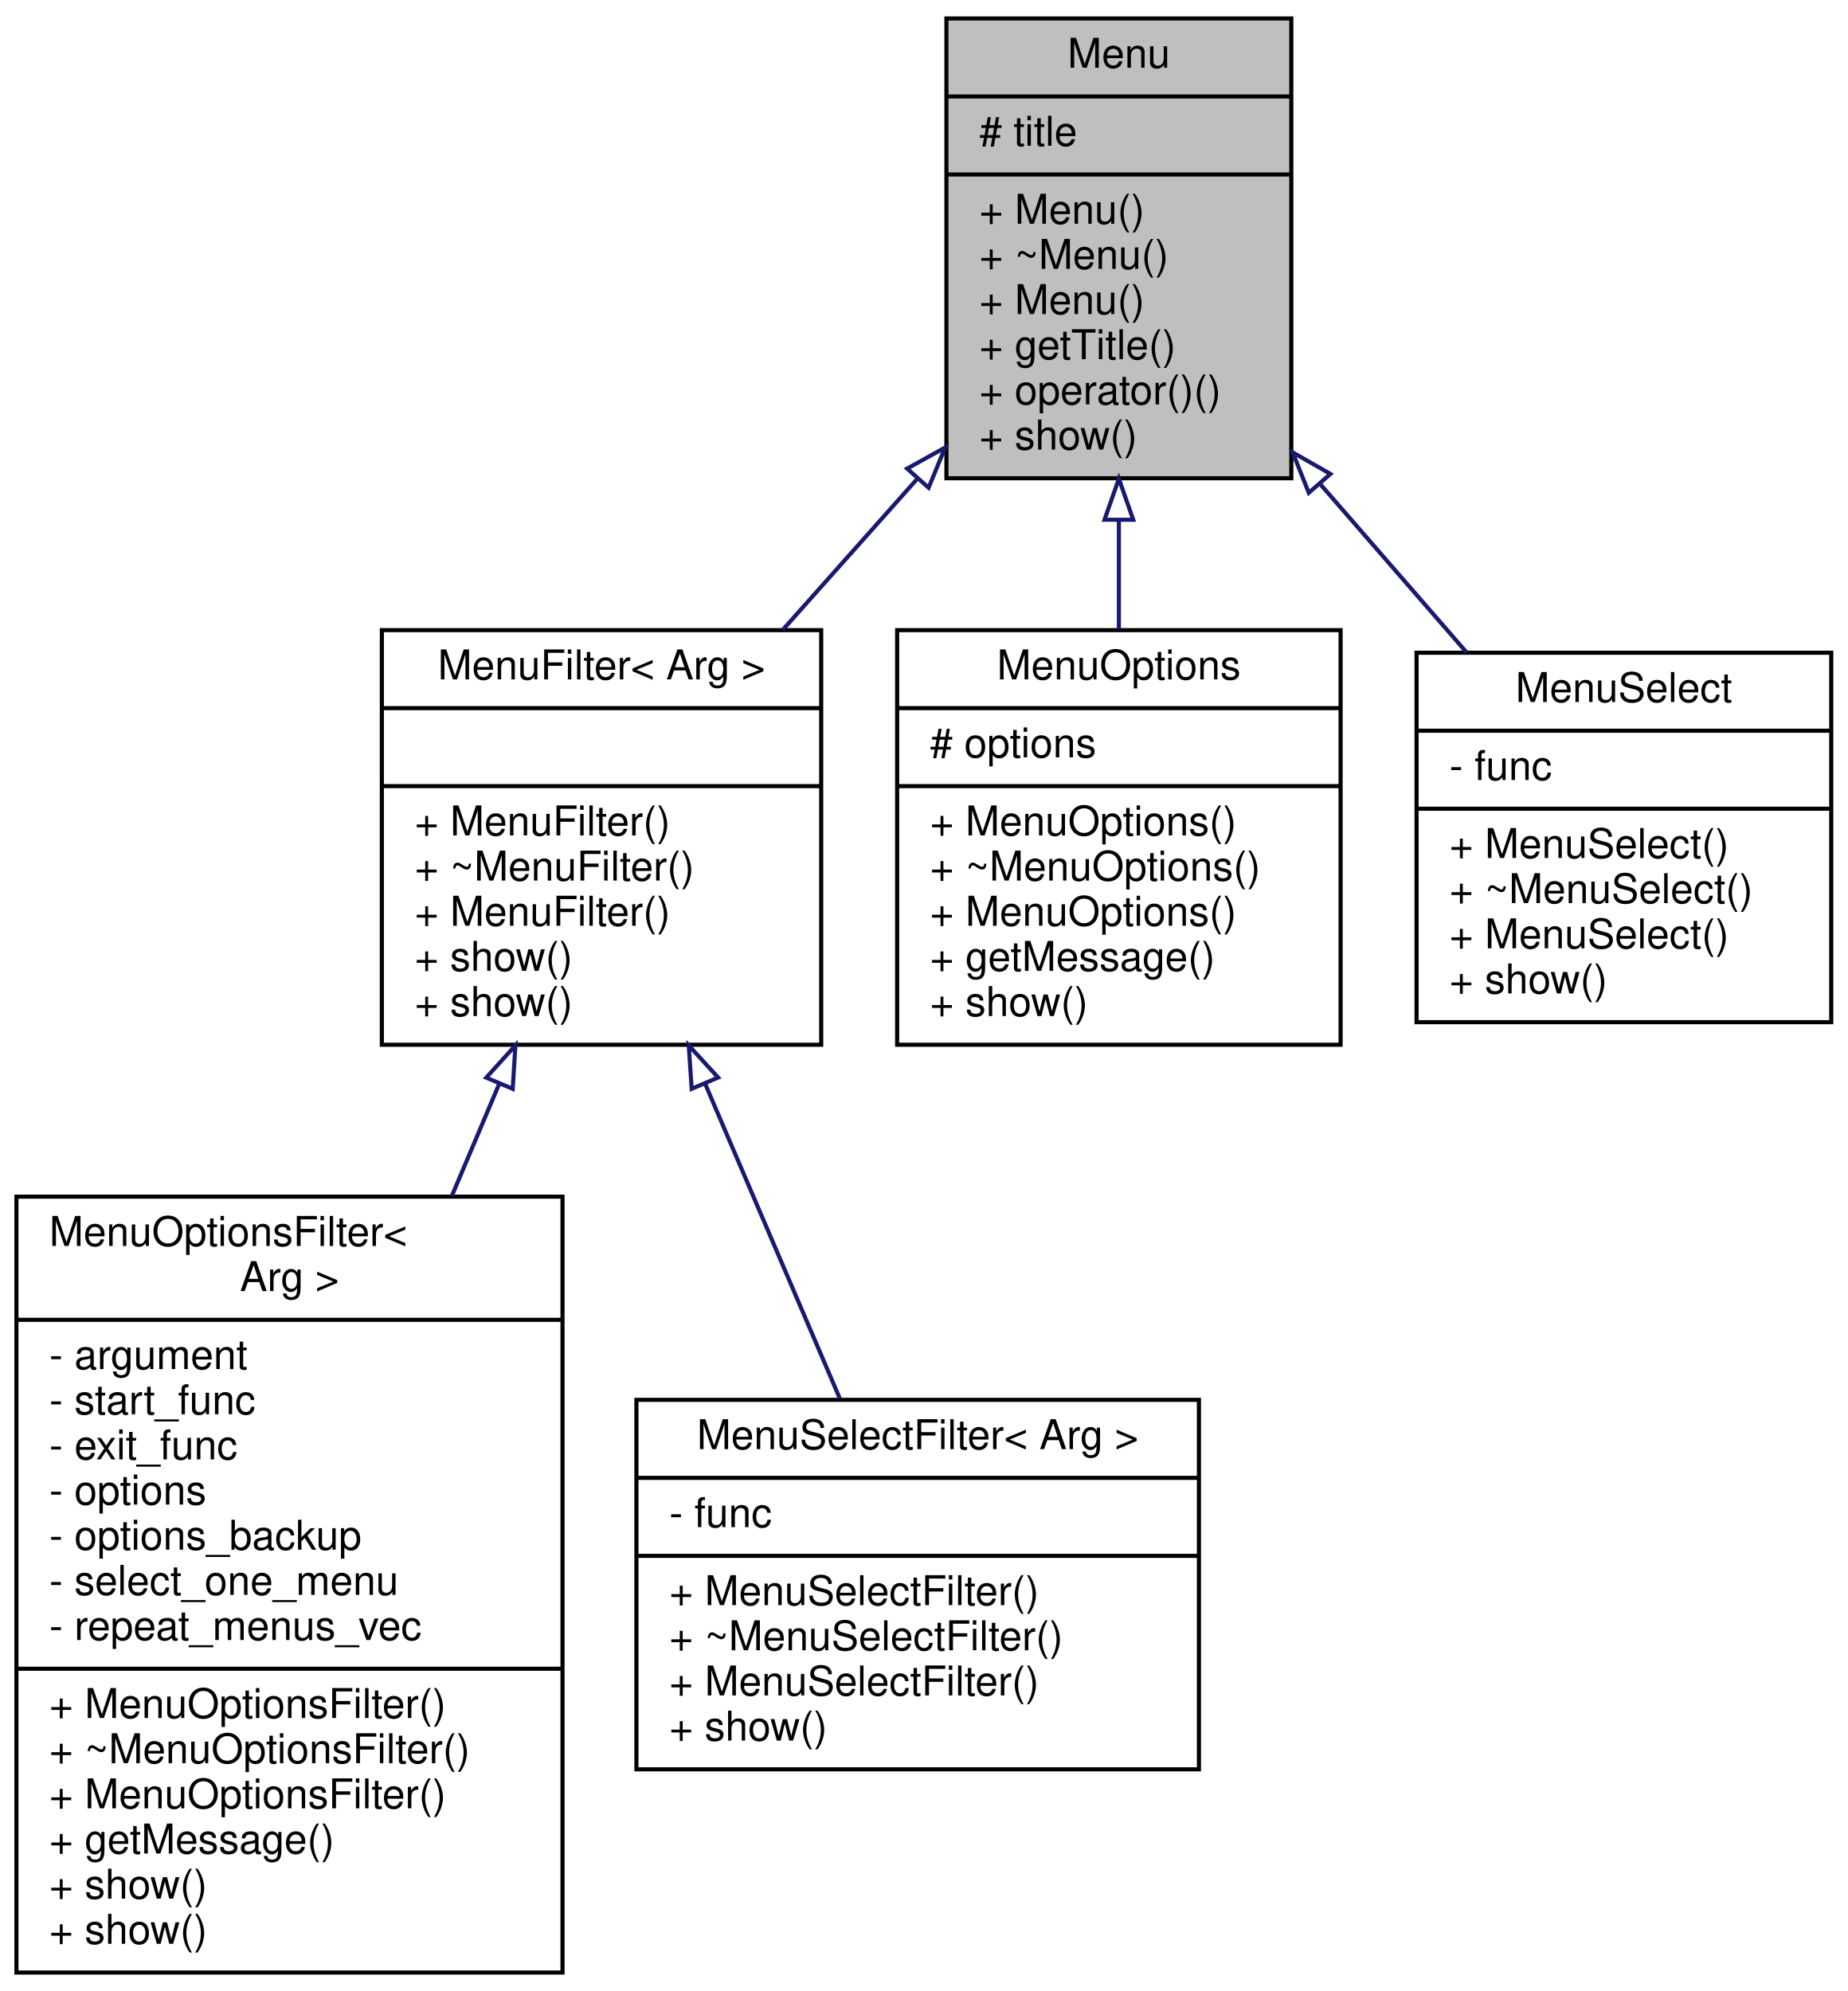
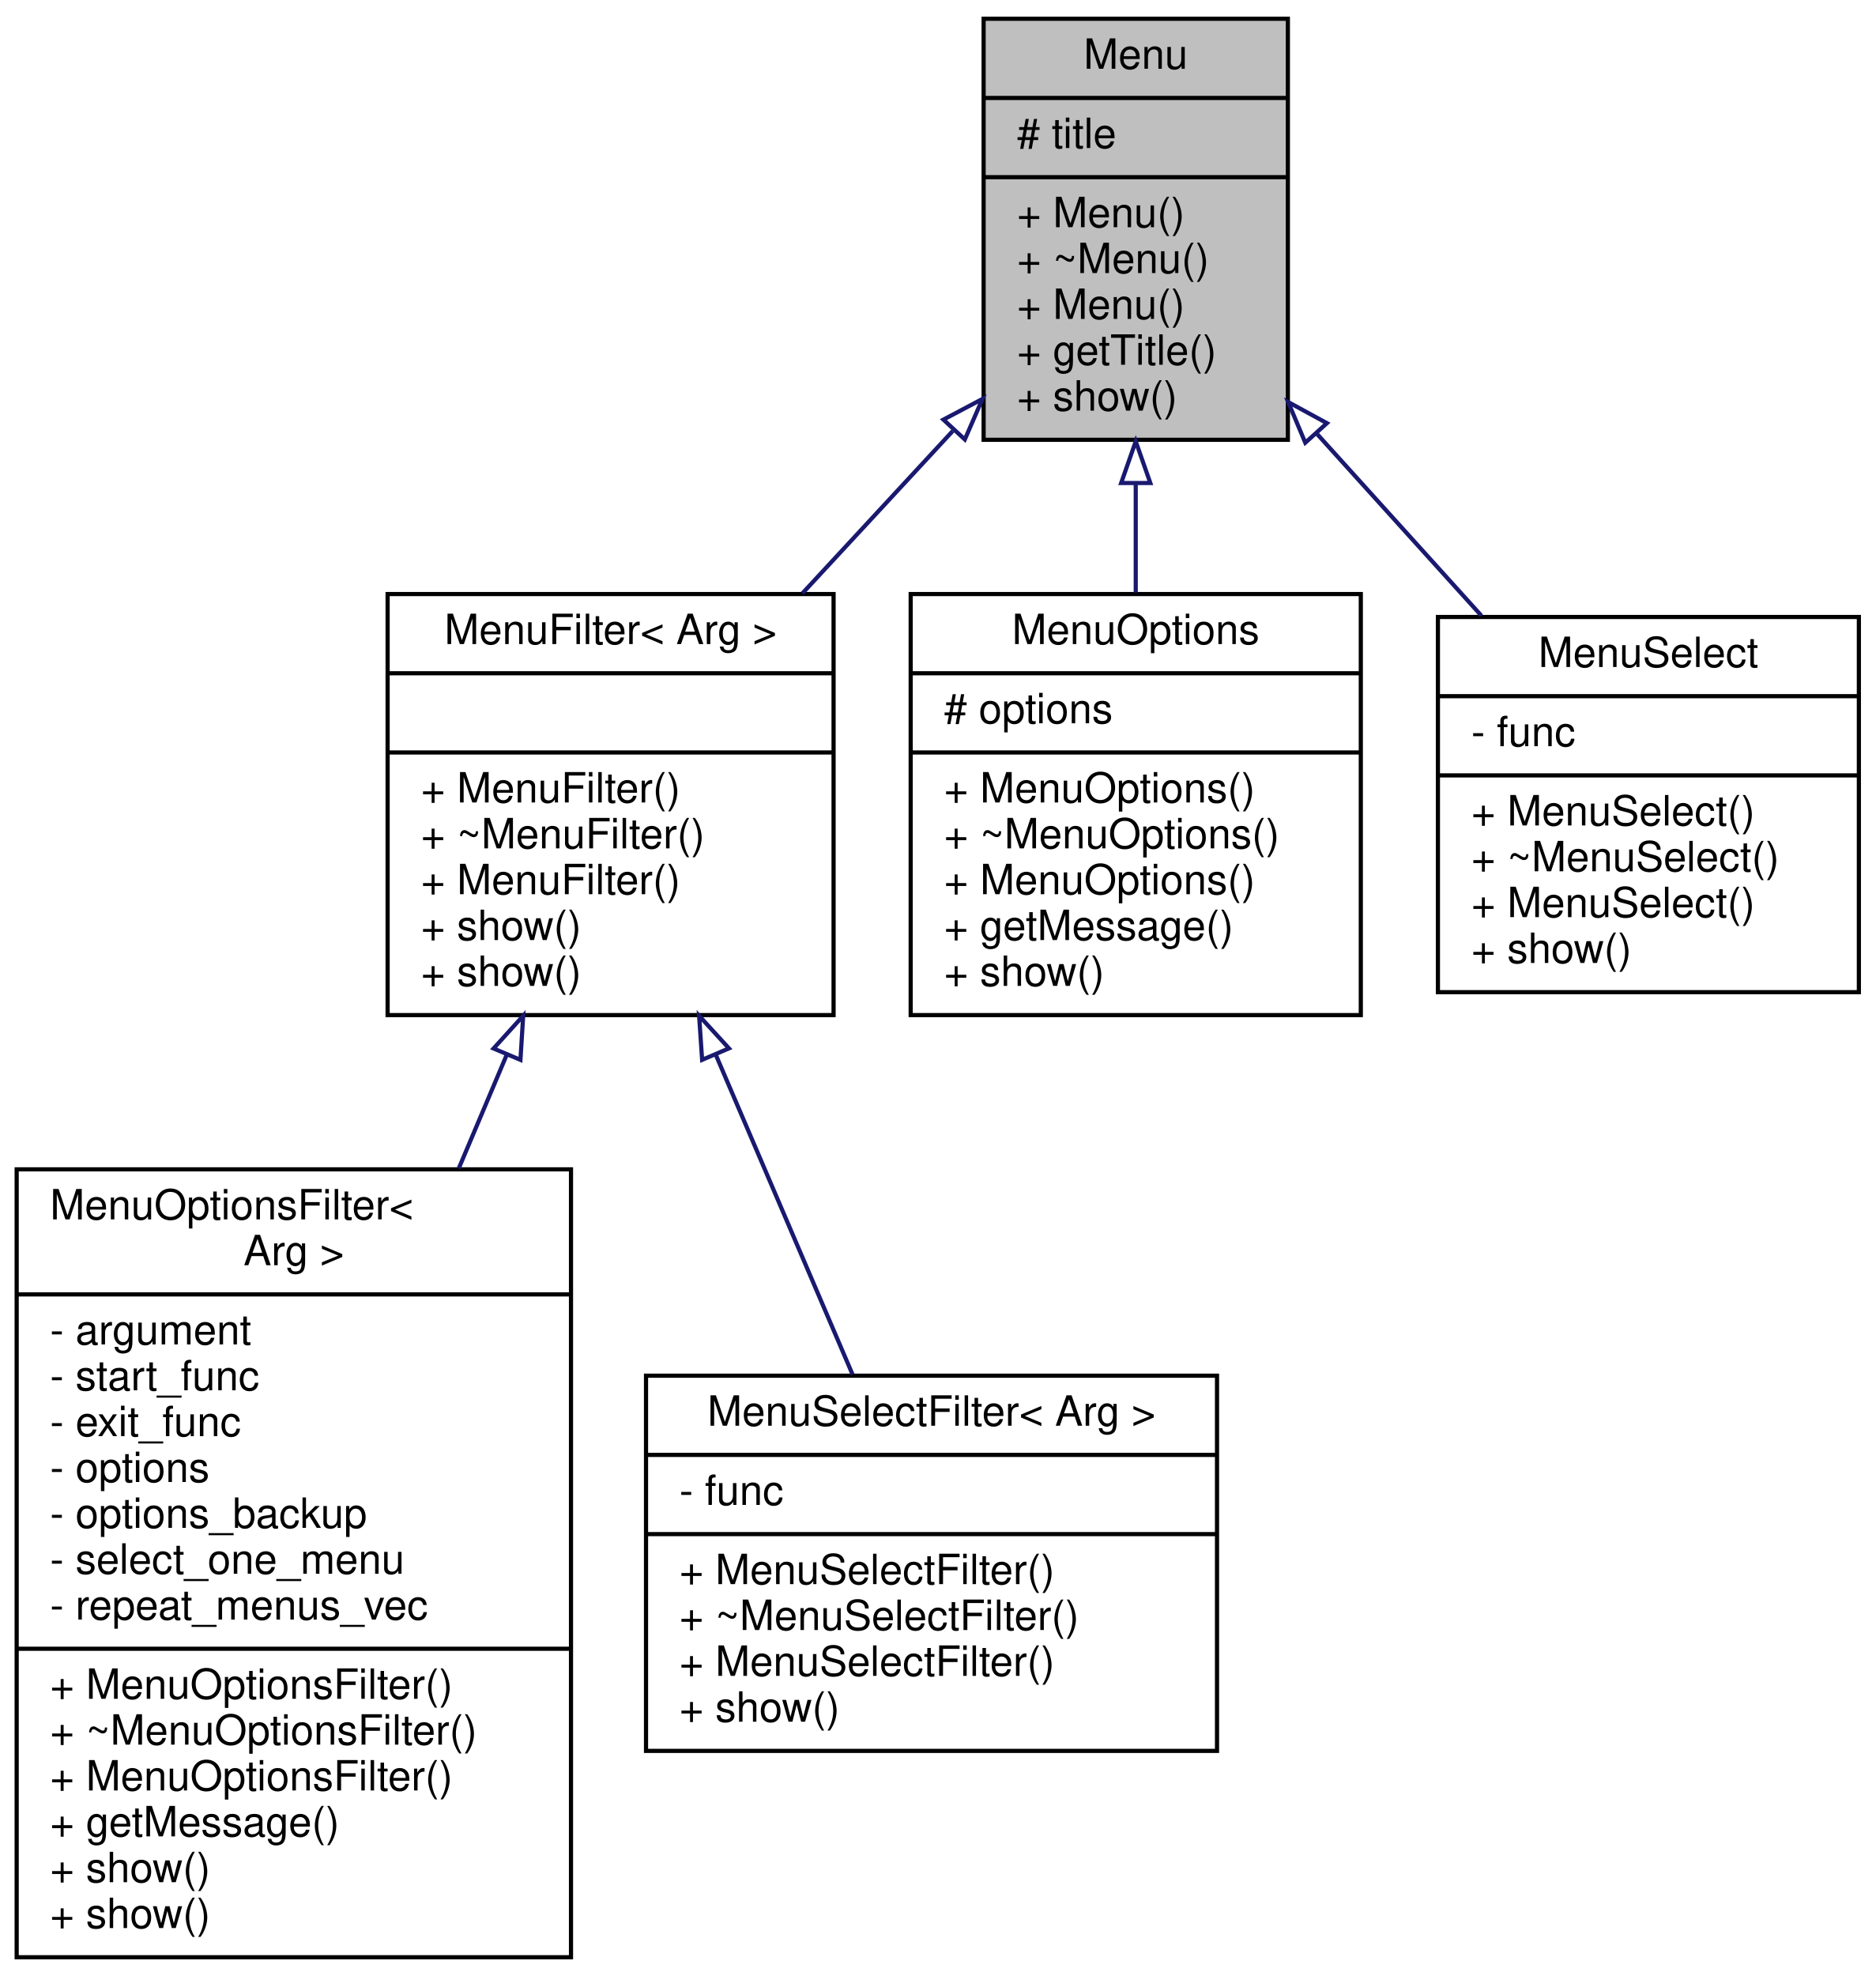
- <svg xmlns="http://www.w3.org/2000/svg" xmlns:xlink="http://www.w3.org/1999/xlink" width="450pt" height="485pt" viewBox="0.00 0.00 450.00 485.00">
-   <g id="graph0" class="graph" transform="scale(1 1) rotate(0) translate(4 481)">
+ <svg xmlns="http://www.w3.org/2000/svg" xmlns:xlink="http://www.w3.org/1999/xlink" width="450pt" height="474pt" viewBox="0.00 0.00 450.00 474.00">
+   <g id="graph0" class="graph" transform="scale(1 1) rotate(0) translate(4 470)">
    <g id="node1" class="node">
      <g id="a_node1">
-         <a xlink:title=" ">
-           <polygon fill="#bfbfbf" stroke="black" points="226.5,-364.5 226.5,-476.5 310.5,-476.5 310.5,-364.5 226.5,-364.5" />
-           <text text-anchor="middle" x="268.5" y="-464.5" font-family="Helvetica,sans-Serif" font-size="10.00">Menu</text>
-           <polyline fill="none" stroke="black" points="226.5,-457.5 310.5,-457.5 " />
-           <text text-anchor="start" x="234.5" y="-445.5" font-family="Helvetica,sans-Serif" font-size="10.00"># title</text>
-           <polyline fill="none" stroke="black" points="226.5,-438.5 310.5,-438.5 " />
-           <text text-anchor="start" x="234.5" y="-426.5" font-family="Helvetica,sans-Serif" font-size="10.00">+ Menu()</text>
-           <text text-anchor="start" x="234.5" y="-415.5" font-family="Helvetica,sans-Serif" font-size="10.00">+ ~Menu()</text>
-           <text text-anchor="start" x="234.5" y="-404.5" font-family="Helvetica,sans-Serif" font-size="10.00">+ Menu()</text>
-           <text text-anchor="start" x="234.5" y="-393.5" font-family="Helvetica,sans-Serif" font-size="10.00">+ getTitle()</text>
-           <text text-anchor="start" x="234.5" y="-382.5" font-family="Helvetica,sans-Serif" font-size="10.00">+ operator()()</text>
-           <text text-anchor="start" x="234.5" y="-371.5" font-family="Helvetica,sans-Serif" font-size="10.00">+ show()</text>
+         <a xlink:title="Absract class for menus that don't modify arguments.">
+           <polygon fill="#bfbfbf" stroke="black" points="232,-364.5 232,-465.5 305,-465.5 305,-364.5 232,-364.5" />
+           <text text-anchor="middle" x="268.5" y="-453.5" font-family="Helvetica,sans-Serif" font-size="10.00">Menu</text>
+           <polyline fill="none" stroke="black" points="232,-446.5 305,-446.5 " />
+           <text text-anchor="start" x="240" y="-434.5" font-family="Helvetica,sans-Serif" font-size="10.00"># title</text>
+           <polyline fill="none" stroke="black" points="232,-427.5 305,-427.5 " />
+           <text text-anchor="start" x="240" y="-415.5" font-family="Helvetica,sans-Serif" font-size="10.00">+ Menu()</text>
+           <text text-anchor="start" x="240" y="-404.5" font-family="Helvetica,sans-Serif" font-size="10.00">+ ~Menu()</text>
+           <text text-anchor="start" x="240" y="-393.5" font-family="Helvetica,sans-Serif" font-size="10.00">+ Menu()</text>
+           <text text-anchor="start" x="240" y="-382.5" font-family="Helvetica,sans-Serif" font-size="10.00">+ getTitle()</text>
+           <text text-anchor="start" x="240" y="-371.5" font-family="Helvetica,sans-Serif" font-size="10.00">+ show()</text>
        </a>
      </g>
    </g>
    <g id="node2" class="node">
      <g id="a_node2">
-         <a xlink:href="classMenuFilter.html" target="_top" xlink:title=" ">
+         <a xlink:href="classMenuFilter.html" target="_top" xlink:title="Abstract class used for specifying menus that modify an argument (by using different filters)">
          <polygon fill="none" stroke="black" points="89,-226.5 89,-327.5 196,-327.5 196,-226.5 89,-226.5" />
          <text text-anchor="middle" x="142.5" y="-315.5" font-family="Helvetica,sans-Serif" font-size="10.00">MenuFilter&lt; Arg &gt;</text>
          <polyline fill="none" stroke="black" points="89,-308.5 196,-308.5 " />
          <text text-anchor="middle" x="142.5" y="-296.5" font-family="Helvetica,sans-Serif" font-size="10.00"> </text>
          <polyline fill="none" stroke="black" points="89,-289.5 196,-289.5 " />
          <text text-anchor="start" x="97" y="-277.5" font-family="Helvetica,sans-Serif" font-size="10.00">+ MenuFilter()</text>
          <text text-anchor="start" x="97" y="-266.5" font-family="Helvetica,sans-Serif" font-size="10.00">+ ~MenuFilter()</text>
          <text text-anchor="start" x="97" y="-255.5" font-family="Helvetica,sans-Serif" font-size="10.00">+ MenuFilter()</text>
          <text text-anchor="start" x="97" y="-244.5" font-family="Helvetica,sans-Serif" font-size="10.00">+ show()</text>
          <text text-anchor="start" x="97" y="-233.5" font-family="Helvetica,sans-Serif" font-size="10.00">+ show()</text>
        </a>
      </g>
    </g>
    <g id="edge1" class="edge">
-       <path fill="none" stroke="midnightblue" d="M219.53,-364.51C208.69,-352.33 197.27,-339.5 186.63,-327.56" />
-       <polygon fill="none" stroke="midnightblue" points="216.93,-366.85 226.19,-371.99 222.16,-362.19 216.93,-366.85" />
+       <path fill="none" stroke="midnightblue" d="M224.59,-366.61C212.93,-354.02 200.29,-340.38 188.52,-327.67" />
+       <polygon fill="none" stroke="midnightblue" points="222.35,-369.34 231.72,-374.3 227.49,-364.58 222.35,-369.34" />
    </g>
    <g id="node5" class="node">
      <g id="a_node5">
-         <a xlink:href="classMenuOptions.html" target="_top" xlink:title=" ">
+         <a xlink:href="classMenuOptions.html" target="_top" xlink:title="Menu that serves as an interface to other MenuOption, MenuSelect or MenuFilter instances (all derived...">
          <polygon fill="none" stroke="black" points="214.5,-226.5 214.5,-327.5 322.5,-327.5 322.5,-226.5 214.5,-226.5" />
          <text text-anchor="middle" x="268.5" y="-315.5" font-family="Helvetica,sans-Serif" font-size="10.00">MenuOptions</text>
          <polyline fill="none" stroke="black" points="214.5,-308.5 322.5,-308.5 " />
          <text text-anchor="start" x="222.5" y="-296.5" font-family="Helvetica,sans-Serif" font-size="10.00"># options</text>
          <polyline fill="none" stroke="black" points="214.5,-289.5 322.5,-289.5 " />
          <text text-anchor="start" x="222.5" y="-277.5" font-family="Helvetica,sans-Serif" font-size="10.00">+ MenuOptions()</text>
          <text text-anchor="start" x="222.5" y="-266.5" font-family="Helvetica,sans-Serif" font-size="10.00">+ ~MenuOptions()</text>
          <text text-anchor="start" x="222.5" y="-255.5" font-family="Helvetica,sans-Serif" font-size="10.00">+ MenuOptions()</text>
          <text text-anchor="start" x="222.5" y="-244.5" font-family="Helvetica,sans-Serif" font-size="10.00">+ getMessage()</text>
          <text text-anchor="start" x="222.5" y="-233.5" font-family="Helvetica,sans-Serif" font-size="10.00">+ show()</text>
        </a>
      </g>
    </g>
    <g id="edge4" class="edge">
-       <path fill="none" stroke="midnightblue" d="M268.5,-354.34C268.5,-345.38 268.5,-336.29 268.5,-327.66" />
-       <polygon fill="none" stroke="midnightblue" points="265,-354.39 268.5,-364.39 272,-354.39 265,-354.39" />
+       <path fill="none" stroke="midnightblue" d="M268.5,-354C268.5,-345.27 268.5,-336.36 268.5,-327.86" />
+       <polygon fill="none" stroke="midnightblue" points="265,-354.13 268.5,-364.13 272,-354.13 265,-354.13" />
    </g>
    <g id="node6" class="node">
      <g id="a_node6">
-         <a xlink:href="classMenuSelect.html" target="_top" xlink:title=" ">
+         <a xlink:href="classMenuSelect.html" target="_top" xlink:title="Wrapper to a function that takes no arguments.">
          <polygon fill="none" stroke="black" points="341,-232 341,-322 442,-322 442,-232 341,-232" />
          <text text-anchor="middle" x="391.5" y="-310" font-family="Helvetica,sans-Serif" font-size="10.00">MenuSelect</text>
          <polyline fill="none" stroke="black" points="341,-303 442,-303 " />
          <text text-anchor="start" x="349" y="-291" font-family="Helvetica,sans-Serif" font-size="10.00">- func</text>
          <polyline fill="none" stroke="black" points="341,-284 442,-284 " />
          <text text-anchor="start" x="349" y="-272" font-family="Helvetica,sans-Serif" font-size="10.00">+ MenuSelect()</text>
          <text text-anchor="start" x="349" y="-261" font-family="Helvetica,sans-Serif" font-size="10.00">+ ~MenuSelect()</text>
          <text text-anchor="start" x="349" y="-250" font-family="Helvetica,sans-Serif" font-size="10.00">+ MenuSelect()</text>
          <text text-anchor="start" x="349" y="-239" font-family="Helvetica,sans-Serif" font-size="10.00">+ show()</text>
        </a>
      </g>
    </g>
    <g id="edge5" class="edge">
-       <path fill="none" stroke="midnightblue" d="M317.7,-362.9C329.52,-349.3 341.98,-334.97 353.22,-322.04" />
-       <polygon fill="none" stroke="midnightblue" points="314.75,-360.96 310.83,-370.8 320.03,-365.55 314.75,-360.96" />
+       <path fill="none" stroke="midnightblue" d="M312.06,-365.84C324.87,-351.67 338.83,-336.24 351.42,-322.32" />
+       <polygon fill="none" stroke="midnightblue" points="309.18,-363.8 305.07,-373.56 314.37,-368.49 309.18,-363.8" />
    </g>
    <g id="node3" class="node">
      <g id="a_node3">
        <a xlink:href="classMenuOptionsFilter.html" target="_top" xlink:title=" ">
          <polygon fill="none" stroke="black" points="0,-0.5 0,-189.5 133,-189.5 133,-0.5 0,-0.5" />
          <text text-anchor="start" x="8" y="-177.5" font-family="Helvetica,sans-Serif" font-size="10.00">MenuOptionsFilter&lt;</text>
          <text text-anchor="middle" x="66.5" y="-166.5" font-family="Helvetica,sans-Serif" font-size="10.00"> Arg &gt;</text>
          <polyline fill="none" stroke="black" points="0,-159.5 133,-159.5 " />
          <text text-anchor="start" x="8" y="-147.5" font-family="Helvetica,sans-Serif" font-size="10.00">- argument</text>
          <text text-anchor="start" x="8" y="-136.5" font-family="Helvetica,sans-Serif" font-size="10.00">- start_func</text>
          <text text-anchor="start" x="8" y="-125.5" font-family="Helvetica,sans-Serif" font-size="10.00">- exit_func</text>
          <text text-anchor="start" x="8" y="-114.5" font-family="Helvetica,sans-Serif" font-size="10.00">- options</text>
          <text text-anchor="start" x="8" y="-103.5" font-family="Helvetica,sans-Serif" font-size="10.00">- options_backup</text>
          <text text-anchor="start" x="8" y="-92.5" font-family="Helvetica,sans-Serif" font-size="10.00">- select_one_menu</text>
          <text text-anchor="start" x="8" y="-81.5" font-family="Helvetica,sans-Serif" font-size="10.00">- repeat_menus_vec</text>
          <polyline fill="none" stroke="black" points="0,-74.5 133,-74.5 " />
          <text text-anchor="start" x="8" y="-62.5" font-family="Helvetica,sans-Serif" font-size="10.00">+ MenuOptionsFilter()</text>
          <text text-anchor="start" x="8" y="-51.5" font-family="Helvetica,sans-Serif" font-size="10.00">+ ~MenuOptionsFilter()</text>
          <text text-anchor="start" x="8" y="-40.5" font-family="Helvetica,sans-Serif" font-size="10.00">+ MenuOptionsFilter()</text>
          <text text-anchor="start" x="8" y="-29.5" font-family="Helvetica,sans-Serif" font-size="10.00">+ getMessage()</text>
          <text text-anchor="start" x="8" y="-18.5" font-family="Helvetica,sans-Serif" font-size="10.00">+ show()</text>
          <text text-anchor="start" x="8" y="-7.5" font-family="Helvetica,sans-Serif" font-size="10.00">+ show()</text>
        </a>
      </g>
    </g>
    <g id="edge2" class="edge">
      <path fill="none" stroke="midnightblue" d="M117.59,-217C113.88,-208.22 109.98,-198.99 106.06,-189.7" />
      <polygon fill="none" stroke="midnightblue" points="114.42,-218.49 121.53,-226.34 120.87,-215.76 114.42,-218.49" />
    </g>
    <g id="node4" class="node">
      <g id="a_node4">
-         <a xlink:href="classMenuSelectFilter.html" target="_top" xlink:title=" ">
+         <a xlink:href="classMenuSelectFilter.html" target="_top" xlink:title="Wrapper to function that modifies an argument.">
          <polygon fill="none" stroke="black" points="151,-50 151,-140 288,-140 288,-50 151,-50" />
          <text text-anchor="middle" x="219.5" y="-128" font-family="Helvetica,sans-Serif" font-size="10.00">MenuSelectFilter&lt; Arg &gt;</text>
          <polyline fill="none" stroke="black" points="151,-121 288,-121 " />
          <text text-anchor="start" x="159" y="-109" font-family="Helvetica,sans-Serif" font-size="10.00">- func</text>
          <polyline fill="none" stroke="black" points="151,-102 288,-102 " />
          <text text-anchor="start" x="159" y="-90" font-family="Helvetica,sans-Serif" font-size="10.00">+ MenuSelectFilter()</text>
          <text text-anchor="start" x="159" y="-79" font-family="Helvetica,sans-Serif" font-size="10.00">+ ~MenuSelectFilter()</text>
          <text text-anchor="start" x="159" y="-68" font-family="Helvetica,sans-Serif" font-size="10.00">+ MenuSelectFilter()</text>
          <text text-anchor="start" x="159" y="-57" font-family="Helvetica,sans-Serif" font-size="10.00">+ show()</text>
        </a>
      </g>
    </g>
    <g id="edge3" class="edge">
      <path fill="none" stroke="midnightblue" d="M167.75,-216.96C178.44,-191.99 190.67,-163.4 200.56,-140.28" />
      <polygon fill="none" stroke="midnightblue" points="164.46,-215.77 163.74,-226.34 170.9,-218.52 164.46,-215.77" />
    </g>
  </g>
</svg>
